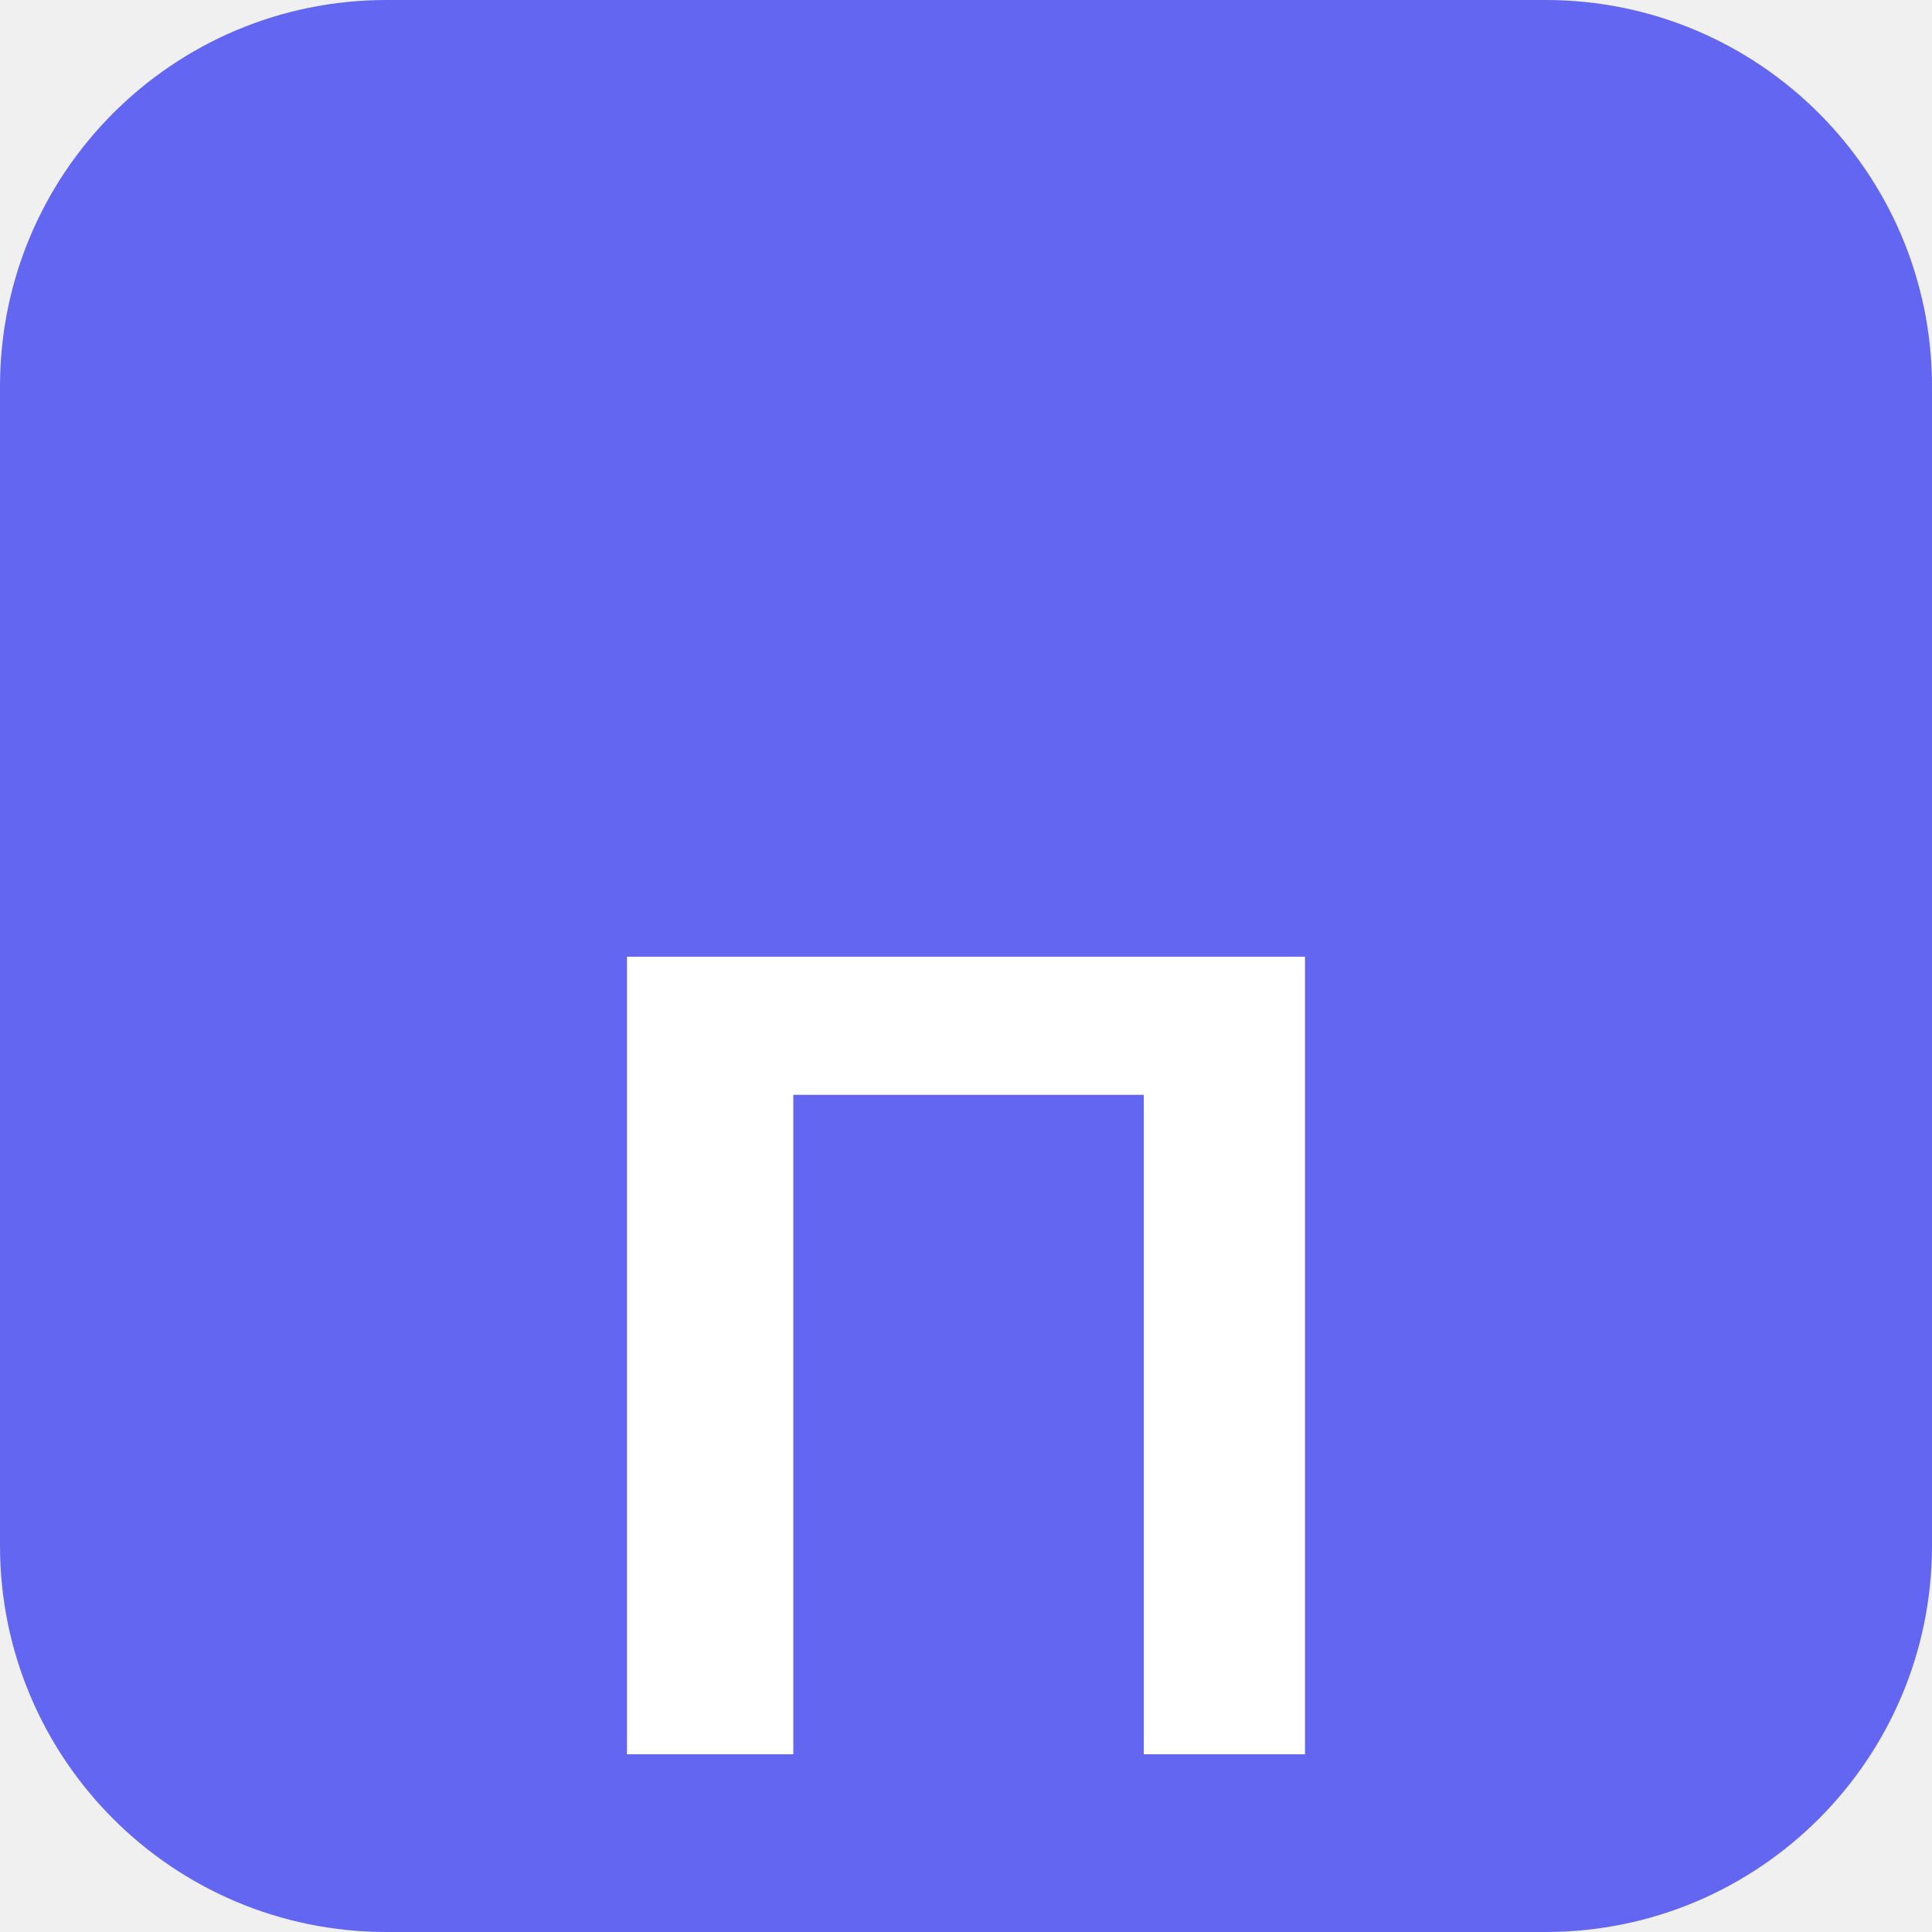
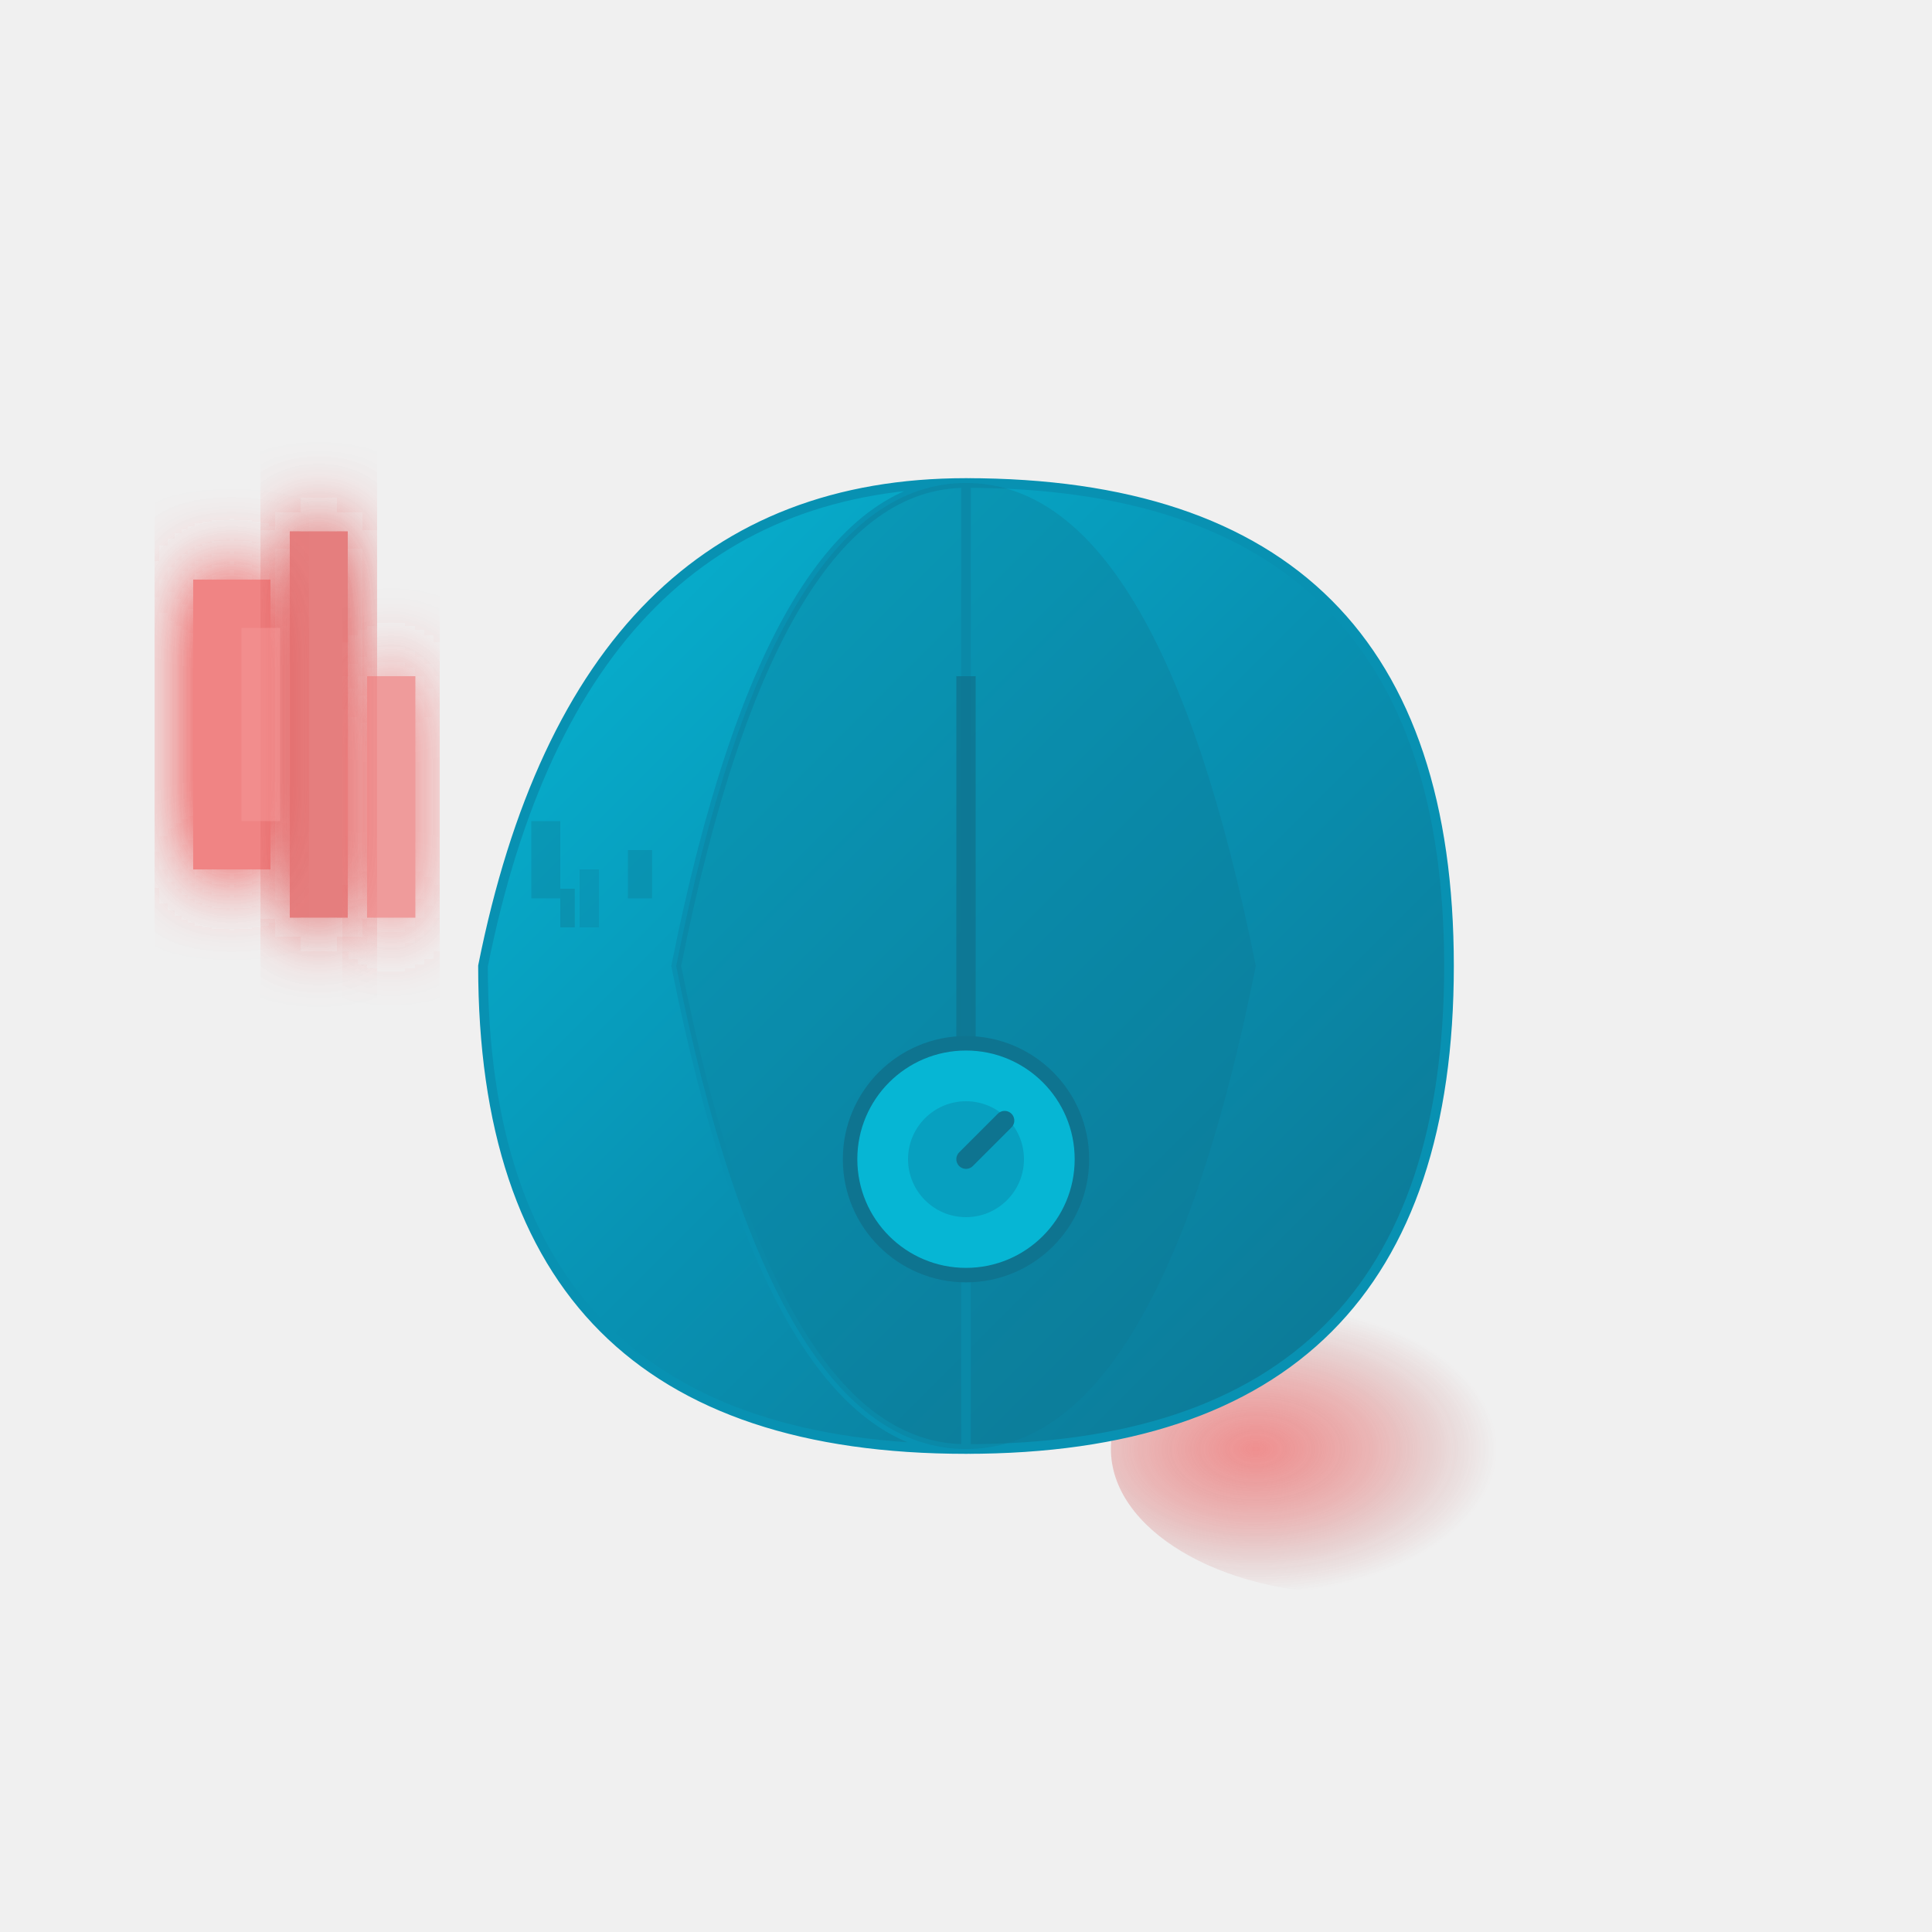
<svg xmlns="http://www.w3.org/2000/svg" width="200" height="200" viewBox="0 0 200 200">
-   <rect width="200" height="200" rx="40" fill="#6366f1" />
-   <text x="100" y="140" font-family="Arial, sans-serif" font-size="120" font-weight="bold" fill="white" text-anchor="middle" dominant-baseline="central">П</text>
+   <defs>
+     <filter id="redGlow" x="-50%" y="-50%" width="200%" height="200%">
+       <feGaussianBlur in="SourceGraphic" stdDeviation="4" />
+       <feComponentTransfer>
+         <feFuncA type="linear" slope="2" />
+       </feComponentTransfer>
+       <feMerge>
+         <feMergeNode />
+         <feMergeNode in="SourceGraphic" />
+       </feMerge>
+     </filter>
+     <linearGradient id="moonGradient" x1="0%" y1="0%" x2="100%" y2="100%">
+       <stop offset="0%" style="stop-color:#06b6d4;stop-opacity:1" />
+       <stop offset="50%" style="stop-color:#0891b2;stop-opacity:1" />
+       <stop offset="100%" style="stop-color:#0e7490;stop-opacity:1" />
+     </linearGradient>
+     <radialGradient id="redGlowGradient" cx="30%" cy="50%">
+       <stop offset="0%" style="stop-color:#ef4444;stop-opacity:0.8" />
+       <stop offset="50%" style="stop-color:#dc2626;stop-opacity:0.4" />
+       <stop offset="100%" style="stop-color:#991b1b;stop-opacity:0" />
+     </radialGradient>
+   </defs>
+   <g opacity="0.7">
+     <rect x="20" y="60" width="8" height="30" fill="#ef4444" filter="url(#redGlow)" opacity="0.9">
+       <animate attributeName="opacity" values="0.9;0.6;0.9" dur="2s" repeatCount="indefinite" />
+     </rect>
+     <rect x="30" y="55" width="6" height="40" fill="#dc2626" filter="url(#redGlow)" opacity="0.8">
+       <animate attributeName="opacity" values="0.8;0.5;0.8" dur="1.5s" repeatCount="indefinite" />
+     </rect>
+     <rect x="38" y="70" width="5" height="25" fill="#ef4444" filter="url(#redGlow)" opacity="0.7">
+       <animate attributeName="opacity" values="0.7;0.4;0.7" dur="1.8s" repeatCount="indefinite" />
+     </rect>
+     <rect x="25" y="65" width="4" height="20" fill="#f87171" opacity="0.5">
+       <animate attributeName="x" values="25;27;25" dur="0.3s" repeatCount="indefinite" />
+     </rect>
+     <ellipse cx="140" cy="150" rx="25" ry="15" fill="url(#redGlowGradient)">
+       <animate attributeName="opacity" values="0.6;0.4;0.6" dur="3s" repeatCount="indefinite" />
+     </ellipse>
+   </g>
+   <path d="M 100 50             Q 60 50 50 100            Q 50 150 100 150            Q 150 150 150 100            Q 150 50 100 50            Z            M 100 50            Q 80 50 70 100            Q 80 150 100 150            Z" fill="url(#moonGradient)" stroke="#0891b2" stroke-width="1" />
+   <path d="M 100 50            Q 80 50 70 100            Q 80 150 100 150            Q 120 150 130 100            Q 120 50 100 50            Z" fill="#0e7490" opacity="0.3" />
+   <g transform="translate(100, 100)">
+     <line x1="0" y1="-30" x2="0" y2="20" stroke="#0e7490" stroke-width="2" opacity="0.8" />
+     <circle cx="0" cy="20" r="12" fill="#06b6d4" stroke="#0e7490" stroke-width="1.5" />
+     <circle cx="0" cy="20" r="6" fill="#0891b2" opacity="0.6" />
+     <line x1="0" y1="20" x2="4" y2="16" stroke="#0e7490" stroke-width="2" stroke-linecap="round" />
+   </g>
+   <g opacity="0.6">
+     <rect x="55" y="85" width="3" height="8" fill="#0e7490" opacity="0.5">
+       <animate attributeName="x" values="55;57;55" dur="0.2s" repeatCount="indefinite" />
+     </rect>
+     <rect x="60" y="90" width="2" height="6" fill="#0e7490" opacity="0.4">
+       <animate attributeName="x" values="60;62;60" dur="0.25s" repeatCount="indefinite" />
+     </rect>
+     <rect x="65" y="88" width="2.5" height="5" fill="#0e7490" opacity="0.5">
+       <animate attributeName="x" values="65;67;65" dur="0.3s" repeatCount="indefinite" />
+     </rect>
+     <rect x="58" y="92" width="1.5" height="4" fill="#155e75" opacity="0.4">
+       <animate attributeName="opacity" values="0.4;0.7;0.4" dur="0.5s" repeatCount="indefinite" />
+     </rect>
+   </g>
</svg>
